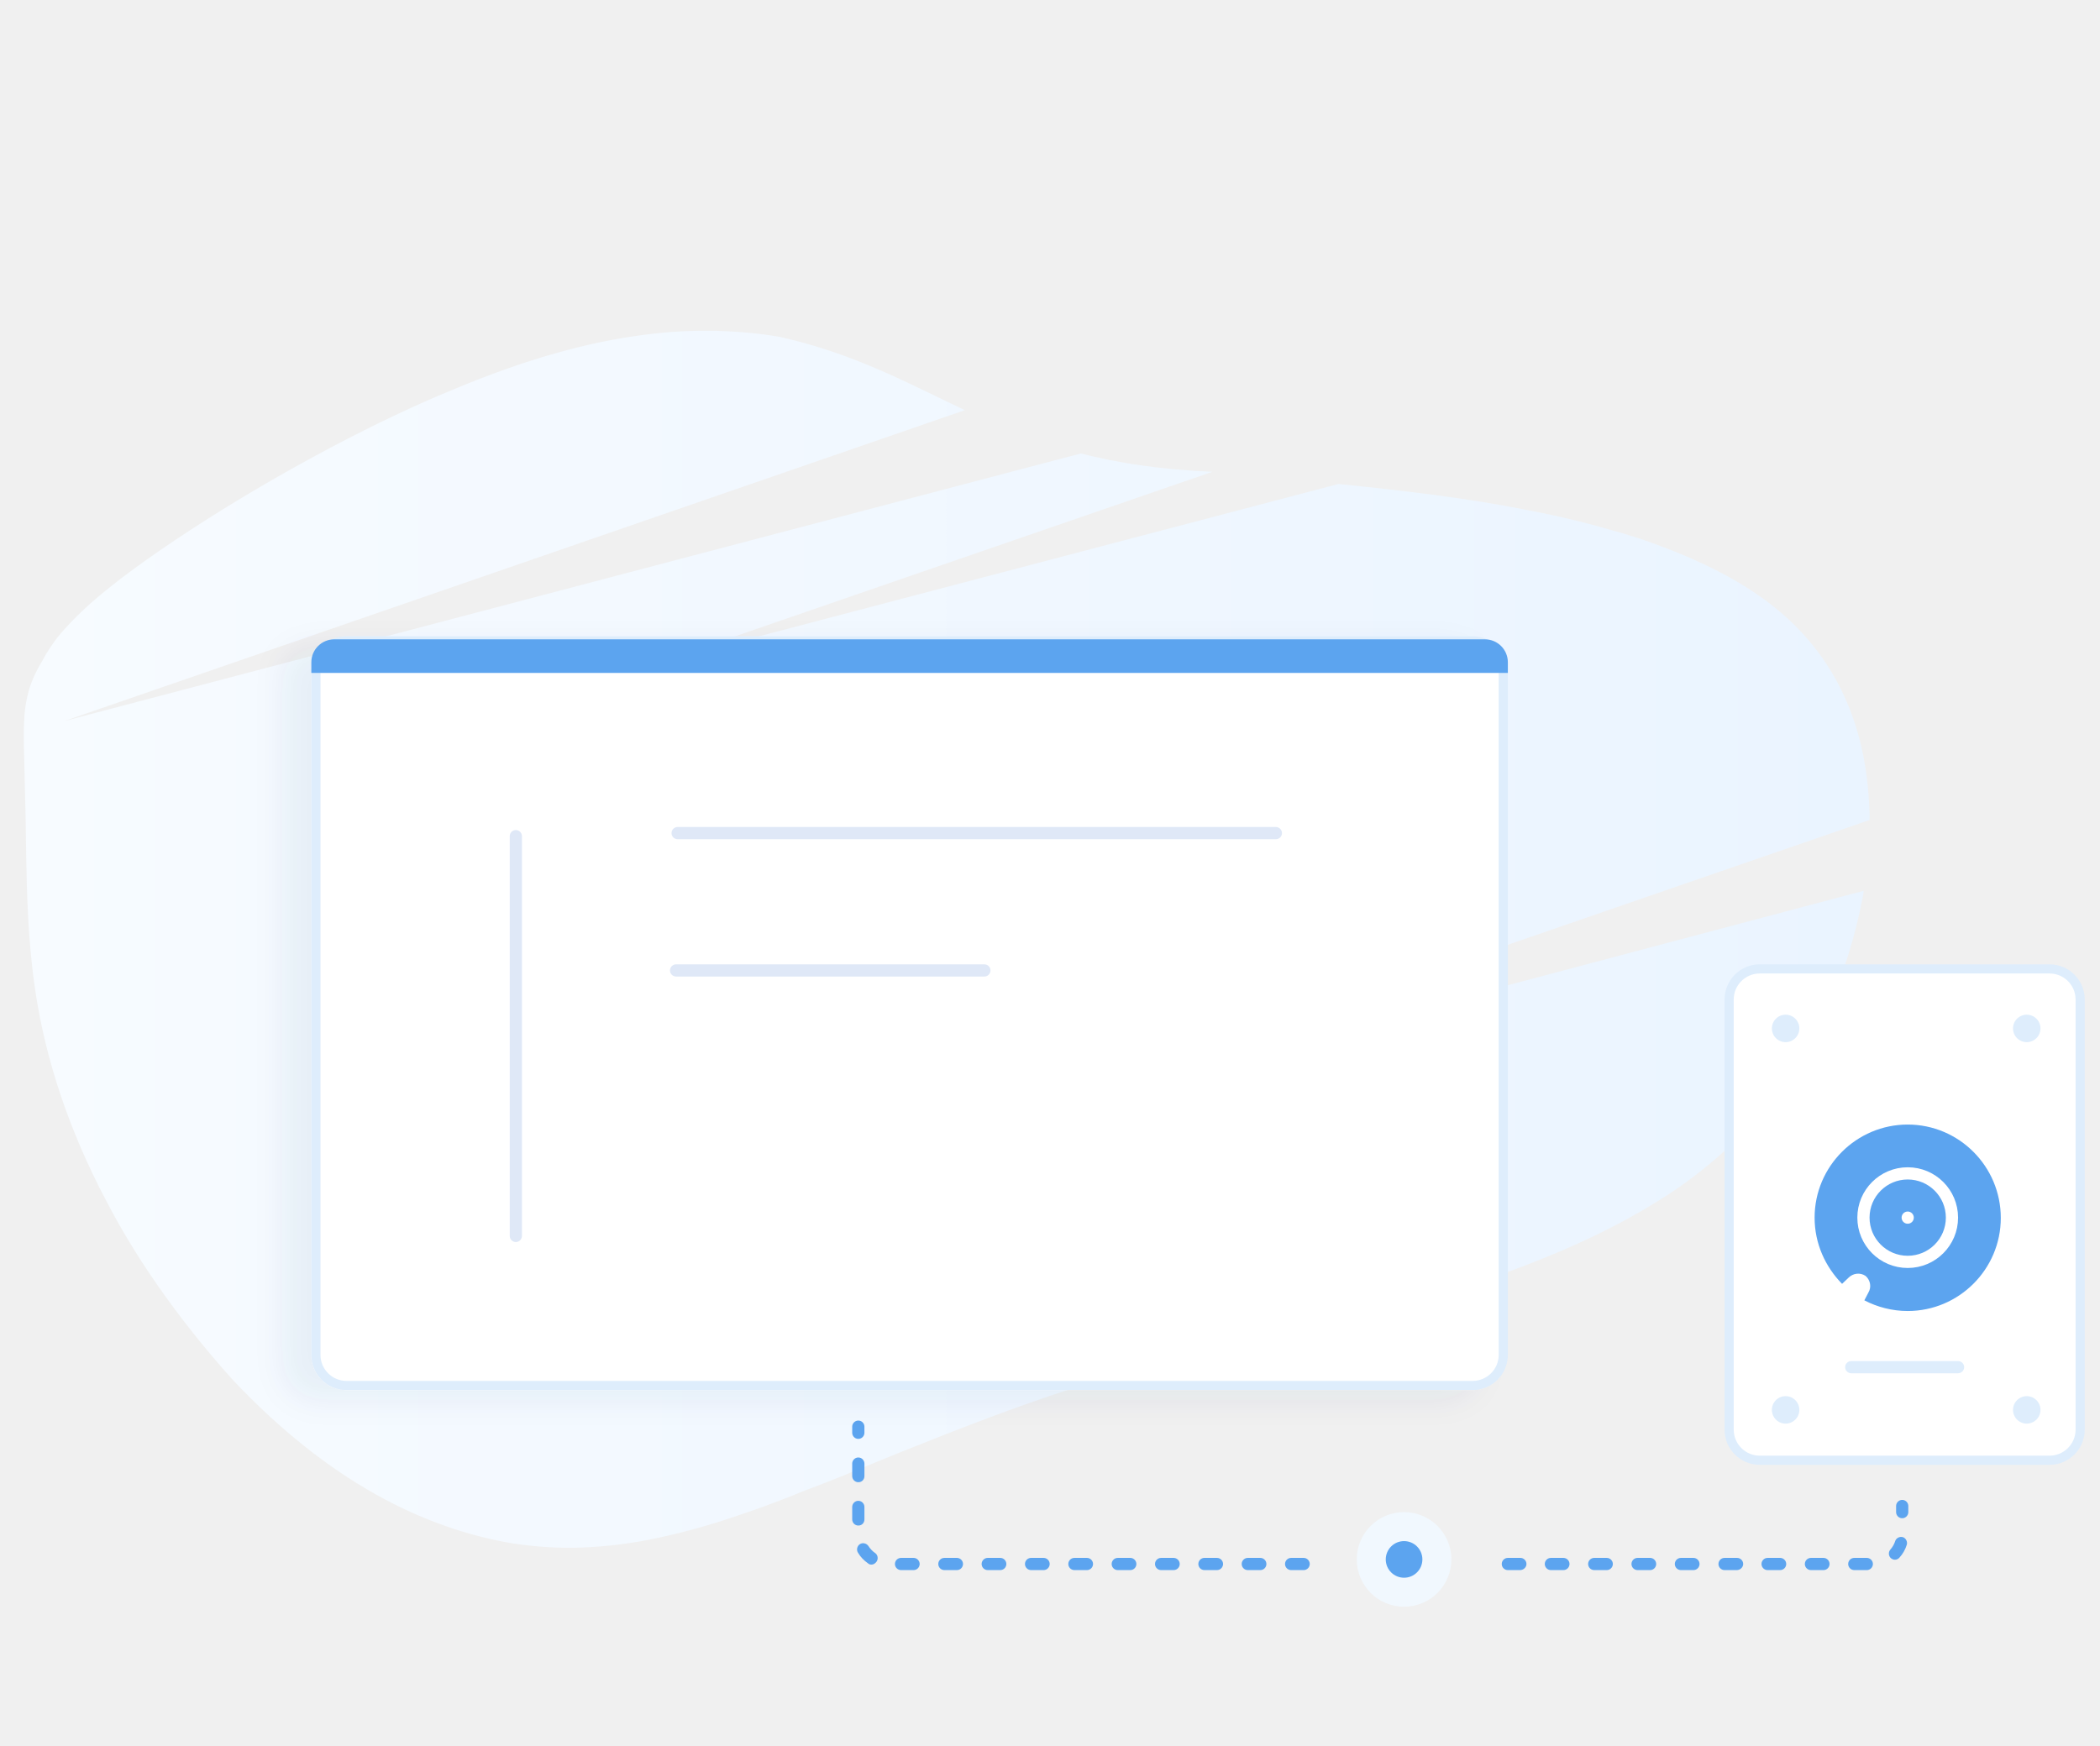
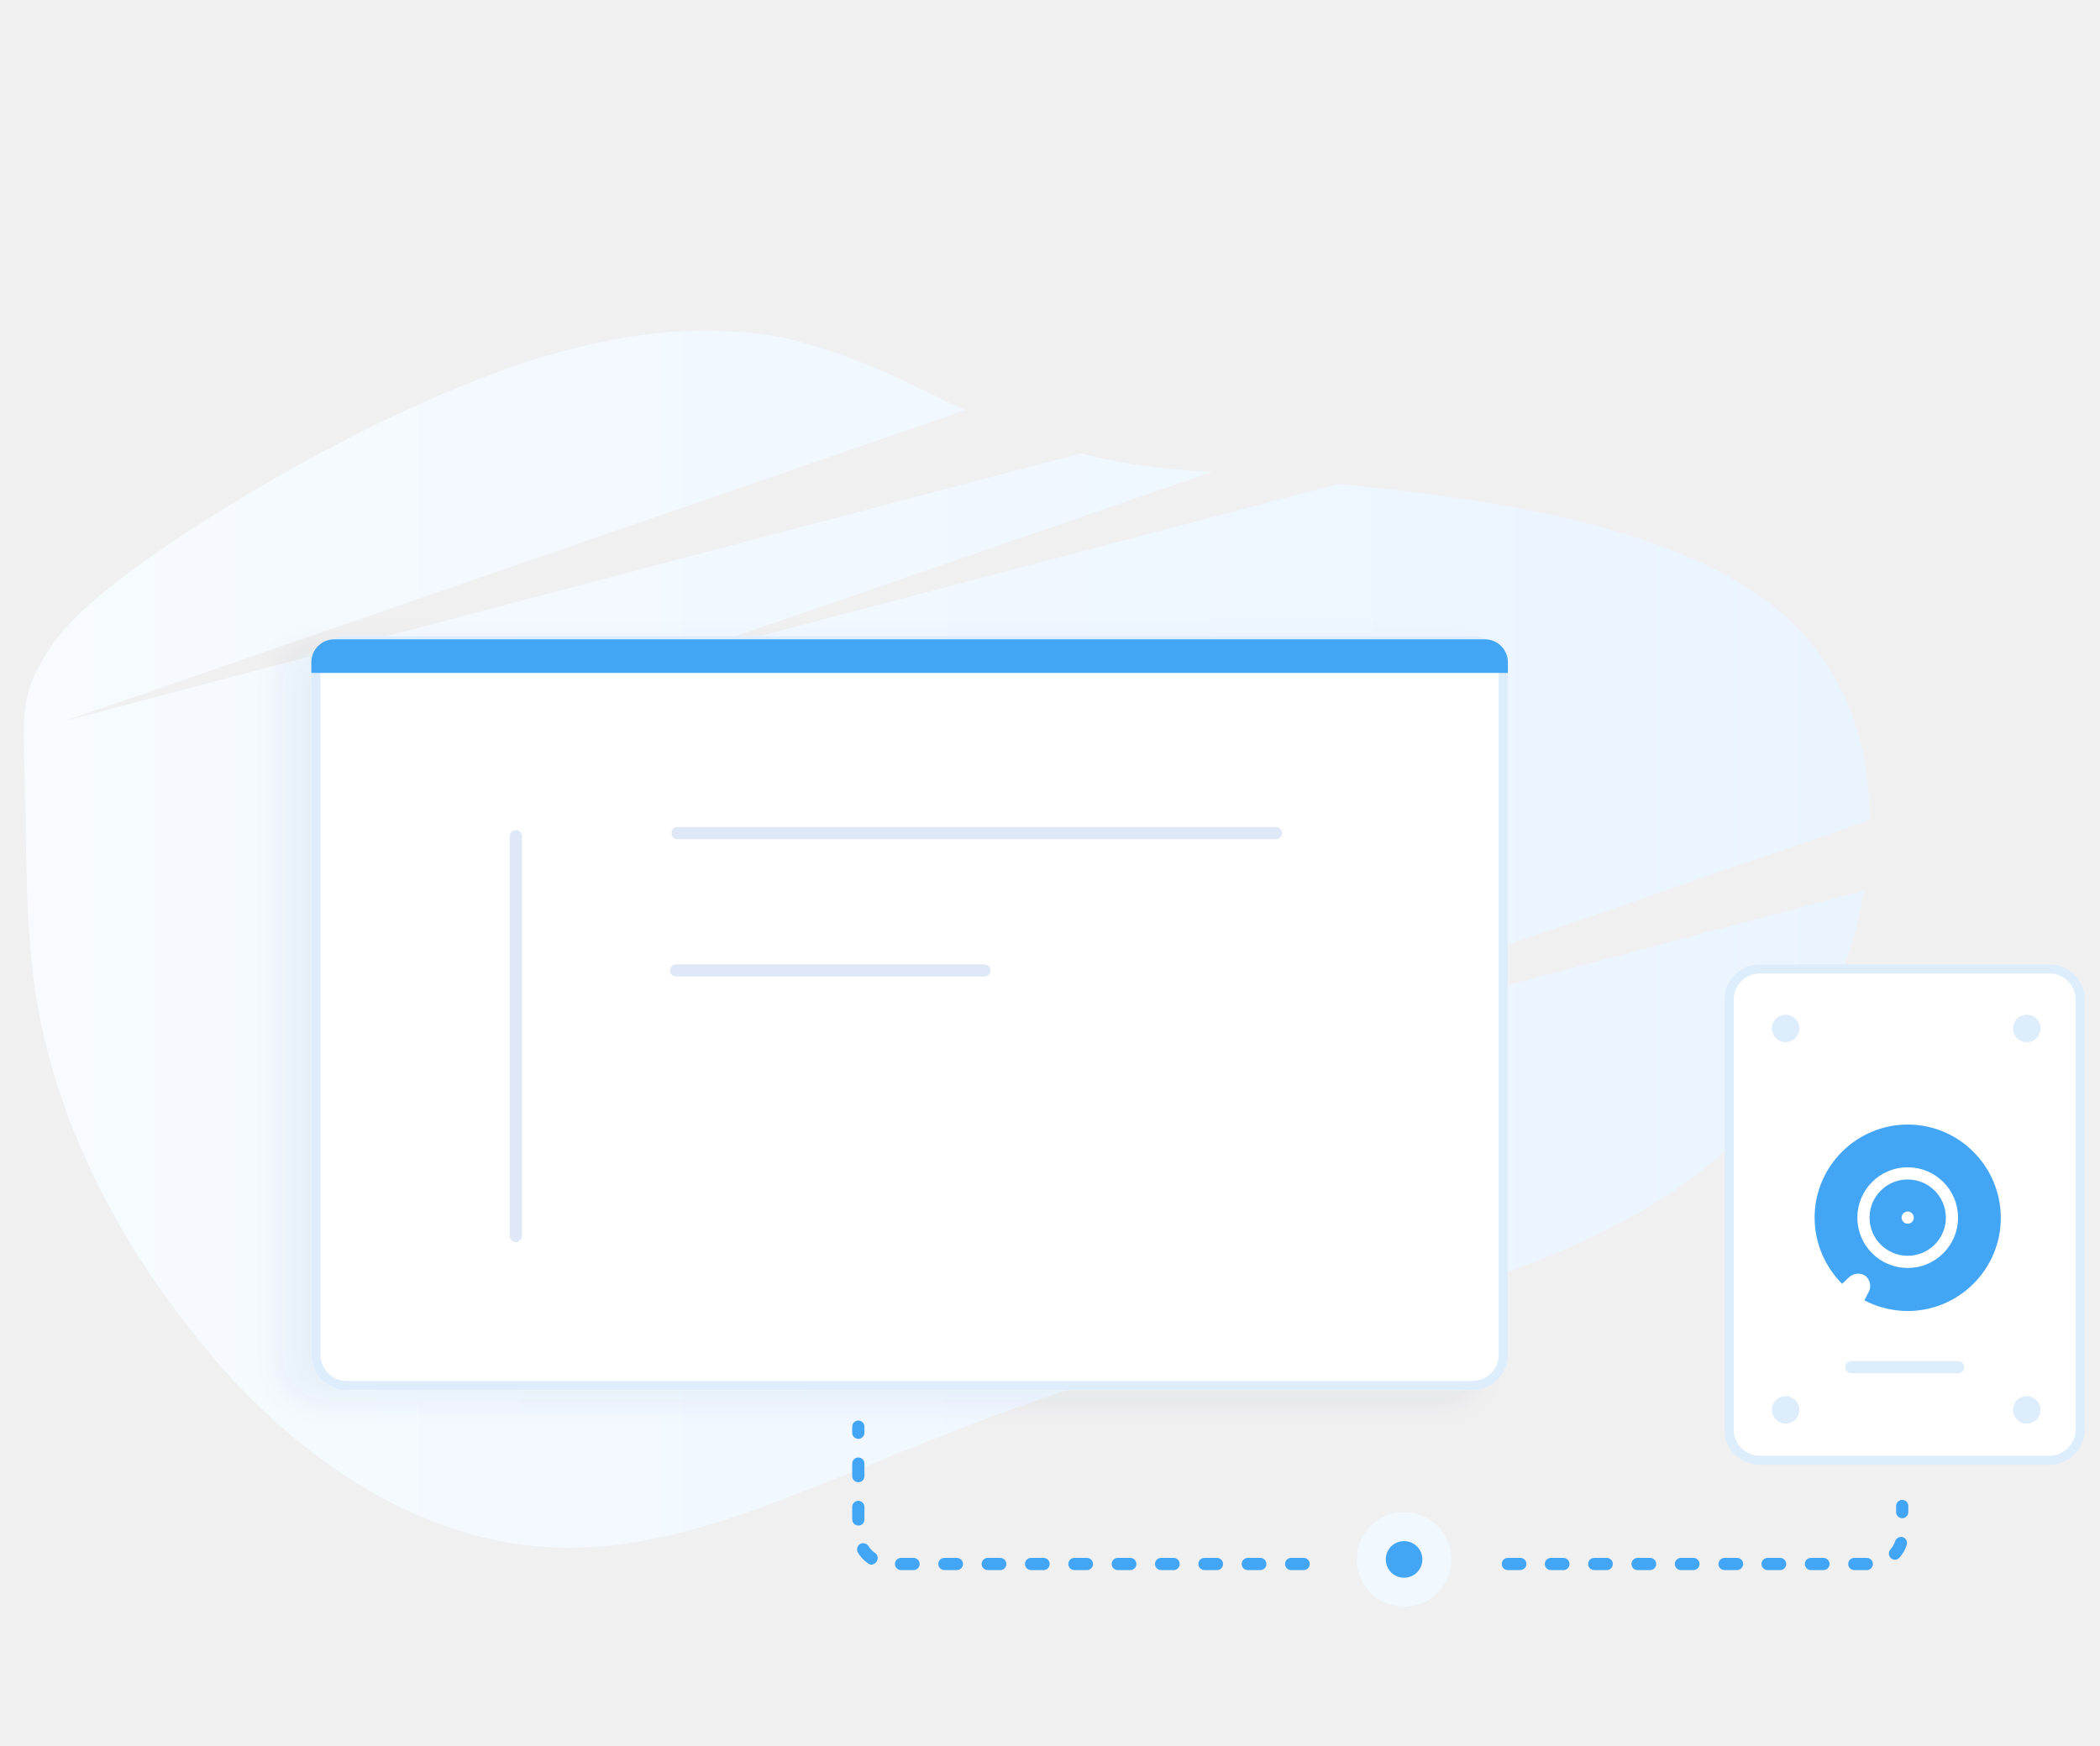
<svg xmlns="http://www.w3.org/2000/svg" id="backups" viewBox="0 0 688 572" enable-background="new 0 0 688 572">
-   <style>.st3{fill:#deedfc}.st4{fill:#5ca4ef}.st6{fill:none;stroke:#5ca4ef;stroke-width:4;stroke-linecap:round;stroke-linejoin:round}.st9{fill:#dfe8f7}</style>
+   <style>.st3{fill:#deedfc}.st4{fill:#42a5f5}.st6{fill:none;stroke:#42a5f5;stroke-width:4;stroke-linecap:round;stroke-linejoin:round}.st9{fill:#dfe8f7}</style>
  <defs>
    <filter id="shadow" filterUnits="userSpaceOnUse">
      <feOffset result="offset" dx="-9.455" dy="3.256" in="SourceAlpha" />
      <feGaussianBlur result="blur" stdDeviation="4.796" />
      <feFlood result="flood" flood-color="#2d5075" flood-opacity=".06" />
      <feComposite result="composite" operator="in" in2="blur" />
      <feBlend result="blend" in="SourceGraphic" />
    </filter>
  </defs>
  <linearGradient id="bg_1_" gradientUnits="userSpaceOnUse" x1="7.5" y1="308" x2="612.5" y2="308">
    <stop offset="0" stop-color="#f7fbff" />
    <stop offset="1" stop-color="#eaf4ff" />
  </linearGradient>
  <path id="bg" d="M327.6 367l284.9-98.3v-2.3c-.1-3-.3-6.1-.6-9-2.4-23.8-12.4-44.6-32.2-59.7-9.8-7.5-21.9-13.6-35.5-18.7-3.4-1.3-6.9-2.5-10.5-3.6-1.8-.6-3.6-1.1-5.5-1.6-.9-.3-1.8-.5-2.8-.8-.9-.3-1.9-.5-2.8-.8-7.5-2-15.4-3.8-23.5-5.3-19.2-3.8-40-6.2-60.6-8.3l-222.9 58.6 181.6-62.6c-17-.7-31-2.9-43.1-6L21 236.3l295.1-101.9c-18.7-8.8-35.8-18.4-60.6-24-6.9-1.2-13.9-1.8-20.9-2H228.9c-1.9 0-3.9.1-5.9.2-4 .2-8.2.6-12.6 1.2-17.5 2.3-37.5 7.6-62.3 18-23.9 9.8-53.9 25.6-80.8 42.7-13.3 8.5-25.4 16.9-34.6 24.6-4.1 3.4-8 7.1-11.6 11.1-1.5 1.7-2.9 3.4-4.1 5.2-.6.9-1.2 1.7-1.7 2.6-.5.8-1 1.7-1.4 2.5-1 1.6-1.9 3.3-2.7 5-.7 1.6-1.3 3.2-1.8 4.9-.9 3.3-1.4 6.6-1.5 10 0 .9-.1 1.7-.1 2.6v2.7c0 1.8 0 3.7.1 5.7.1 3.9.2 8.1.3 12.6.6 18-.1 41.1 3.3 64.2 3.4 23.2 11.3 46.5 23.1 68.9 11.6 22.5 27.2 43 41.7 59.1 31.4 33.3 62.6 48.7 91.9 53.6 7.5 1.1 15 1.6 22.6 1.3 7.9-.3 15.8-1.3 23.5-2.9 8.6-1.8 17.1-4.1 25.4-6.9 4.4-1.5 9-3 13.6-4.8 2.3-.9 4.7-1.7 7-2.7s4.8-1.9 7.2-2.8c4.7-1.8 9.4-3.7 14.2-5.7 2.4-1 4.7-1.9 7.1-2.9 2.4-1 4.7-1.9 7.1-2.9 9.5-3.8 18.9-7.5 28-10.9 18.2-6.9 35.1-12.3 50.2-16.3 3.8-1 7.5-2 11.1-2.8 1.8-.4 3.6-.9 5.3-1.3 1.8-.4 3.5-.8 5.2-1.2 6.9-1.6 13.6-3 20.2-4.5 13.2-2.9 26.3-5.9 40.4-9.8 27.8-7.7 59.7-18.4 85.5-34.3 12.5-7.5 23.8-16.9 33.6-27.6 4.7-5.2 8.9-10.7 12.8-16.6 1.9-2.9 3.7-5.9 5.3-8.9 1.7-3 3.2-6.1 4.7-9.3 5.6-12.2 9.6-25 12.1-38.2.1-.6.2-1.3.3-1.9l-283 75.1z" fill-rule="evenodd" clip-rule="evenodd" fill="url(#bg_1_)" />
  <g id="disk">
    <path id="Rounded_Rectangle_1_copy_2" d="M576.5 317.5h95c5.5 0 10 4.5 10 10v141c0 5.5-4.5 10-10 10h-95c-5.5 0-10-4.5-10-10v-141c0-5.5 4.5-10 10-10z" fill="#fff" stroke="#deedfc" stroke-width="3" stroke-linejoin="round" />
    <circle class="st3" cx="585" cy="337" r="4.5" />
    <circle id="Ellipse_3_copy" class="st3" cx="664" cy="337" r="4.5" />
    <path class="st4" d="M625 368.5c-16.8 0-30.5 13.7-30.5 30.5 0 8.5 3.5 16.1 9 21.7l2.1-2c1.5-1.5 3.8-1.8 5.6-.6 1.6 1.4 2 3.7.9 5.5l-1.3 2.5c4.2 2.2 9.1 3.5 14.2 3.5 16.8 0 30.5-13.7 30.5-30.5 0-16.9-13.7-30.6-30.5-30.6z" />
    <circle id="Ellipse_3_copy_2" class="st3" cx="585" cy="462" r="4.5" />
    <circle id="Ellipse_3_copy_2-2" class="st3" cx="664" cy="462" r="4.5" />
    <circle id="Ellipse_4_copy" cx="625" cy="399" r="14.5" fill="none" stroke="#fff" stroke-width="4" />
    <circle cx="625" cy="399" r="2" fill="#fff" />
    <path id="Rounded_Rectangle_2_copy_19" class="st3" d="M606.5 446h35c1.1 0 2 .9 2 2s-.9 2-2 2h-35c-1.1 0-2-.9-2-2s.9-2 2-2z" />
  </g>
  <g id="transfer">
    <g id="dashed_line">
      <path class="st4" d="M611.6 514.5h-4.1c-1.1 0-2-.9-2-2s.9-2 2-2h4.1c1.1 0 2 .9 2 2s-.9 2-2 2zm-14.2 0h-4.1c-1.1 0-2-.9-2-2s.9-2 2-2h4.1c1.1 0 2 .9 2 2s-.9 2-2 2zm-14.2 0h-4.1c-1.1 0-2-.9-2-2s.9-2 2-2h4.1c1.1 0 2 .9 2 2s-.9 2-2 2zm-14.2 0h-4c-1.1 0-2-.9-2-2s.9-2 2-2h4.1c1.1 0 2 .9 2 2s-1 2-2.1 2zm-14.2 0h-4.1c-1.1 0-2-.9-2-2s.9-2 2-2h4.1c1.1 0 2 .9 2 2s-.9 2-2 2zm-14.2 0h-4.1c-1.1 0-2-.9-2-2s.9-2 2-2h4.1c1.1 0 2 .9 2 2s-.9 2-2 2zm-14.2 0h-4.1c-1.1 0-2-.9-2-2s.9-2 2-2h4.1c1.1 0 2 .9 2 2s-.9 2-2 2zm-14.2 0h-4.1c-1.1 0-2-.9-2-2s.9-2 2-2h4.1c1.1 0 2 .9 2 2s-.9 2-2 2zm-14.2 0h-4c-1.1 0-2-.9-2-2s.9-2 2-2h4.1c1.1 0 2 .9 2 2s-1 2-2.1 2zm-70.9 0H423c-1.1 0-2-.9-2-2s.9-2 2-2h4.1c1.1 0 2 .9 2 2s-.9 2-2 2zm-14.2 0h-4.1c-1.1 0-2-.9-2-2s.9-2 2-2h4.1c1.1 0 2 .9 2 2s-.9 2-2 2zm-14.2 0h-4.1c-1.1 0-2-.9-2-2s.9-2 2-2h4.1c1.1 0 2 .9 2 2s-.9 2-2 2zm-14.2 0h-4.1c-1.1 0-2-.9-2-2s.9-2 2-2h4.1c1.1 0 2 .9 2 2s-.9 2-2 2zm-14.2 0h-4.1c-1.1 0-2-.9-2-2s.9-2 2-2h4.1c1.1 0 2 .9 2 2s-.9 2-2 2zm-14.2 0H352c-1.1 0-2-.9-2-2s.9-2 2-2h4.1c1.1 0 2 .9 2 2s-.9 2-2 2zm-14.2 0h-4.1c-1.1 0-2-.9-2-2s.9-2 2-2h4.1c1.1 0 2 .9 2 2s-.9 2-2 2zm-14.2 0h-4.1c-1.1 0-2-.9-2-2s.9-2 2-2h4.1c1.1 0 2 .9 2 2s-.9 2-2 2zm-14.2 0h-4.1c-1.1 0-2-.9-2-2s.9-2 2-2h4.1c1.1 0 2 .9 2 2s-.9 2-2 2zm-14.2 0h-4.1c-1.1 0-2-.9-2-2s.9-2 2-2h4.1c1.1 0 2 .9 2 2s-.9 2-2 2zm-13.8-1.8c-.4 0-.8-.1-1.1-.4-1.3-.9-2.5-2.1-3.3-3.5-.6-.9-.3-2.2.6-2.8.9-.6 2.2-.3 2.8.6.6.9 1.3 1.7 2.2 2.3.9.6 1.1 1.9.5 2.8-.5.7-1.1 1-1.7 1zm335.3-1.6c-.5 0-.9-.2-1.3-.5-.8-.7-.9-2-.2-2.8.7-.8 1.3-1.8 1.6-2.8.3-1 1.5-1.6 2.5-1.3 1 .3 1.6 1.5 1.3 2.5-.5 1.6-1.3 3-2.4 4.2-.4.5-1 .7-1.5.7zm-339.6-11.2c-1.1 0-2-.9-2-2v-4.1c0-1.1.9-2 2-2s2 .9 2 2v4.1c0 1.1-.8 2-2 2zm0-14.2c-1.1 0-2-.9-2-2v-4.1c0-1.1.9-2 2-2s2 .9 2 2v4.1c0 1.1-.8 2-2 2z" />
      <path class="st6" d="M281.2 467.5v2M623.2 495.5v-2" />
    </g>
    <circle cx="460" cy="511" r="15.5" fill="#f1f8fe" />
    <circle id="Ellipse_6_copy" class="st4" cx="460" cy="511" r="6" />
  </g>
  <g id="browser" filter="url(#shadow)">
    <path d="M482.5 454h-369c-5.5 0-10-4.5-10-10V220c0-5.5 4.5-10 10-10h369c5.5 0 10 4.5 10 10v224c0 5.5-4.5 10-10 10z" fill="#fff" stroke="#deedfc" stroke-width="3" stroke-linecap="round" stroke-miterlimit="10" />
    <path class="st9" d="M418 275H222c-1.1 0-2-.9-2-2s.9-2 2-2h196c1.1 0 2 .9 2 2s-.9 2-2 2zM322.5 320h-101c-1.1 0-2-.9-2-2s.9-2 2-2h101c1.1 0 2 .9 2 2s-.9 2-2 2zM167 405V274c0-1.1.9-2 2-2s2 .9 2 2v131c0 1.1-.9 2-2 2s-2-.9-2-2z" />
-     <path d="M492.5 219h-389v-2c0-3.3 2.7-6 6-6h377c3.3 0 6 2.7 6 6v2z" fill="#5ca4ef" stroke="#5ca4ef" stroke-width="3" stroke-miterlimit="10" />
+     <path d="M492.5 219h-389v-2c0-3.3 2.7-6 6-6h377c3.3 0 6 2.7 6 6v2z" fill="#42a5f5" stroke="#42a5f5" stroke-width="3" stroke-miterlimit="10" />
  </g>
</svg>
